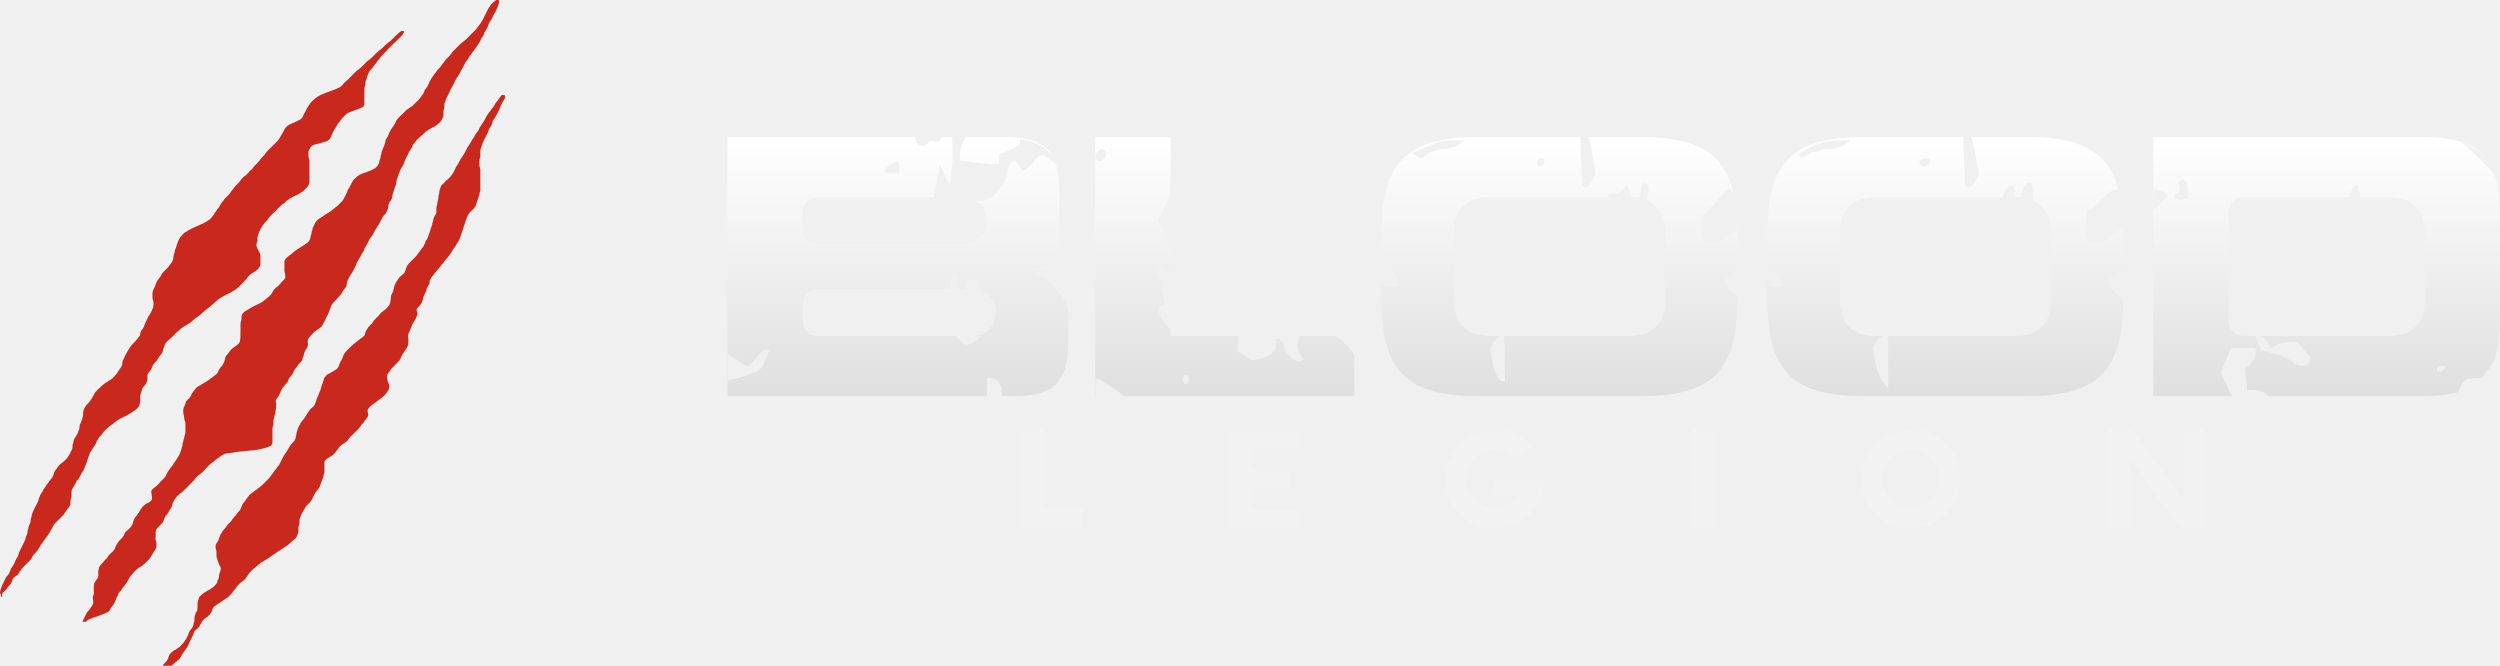
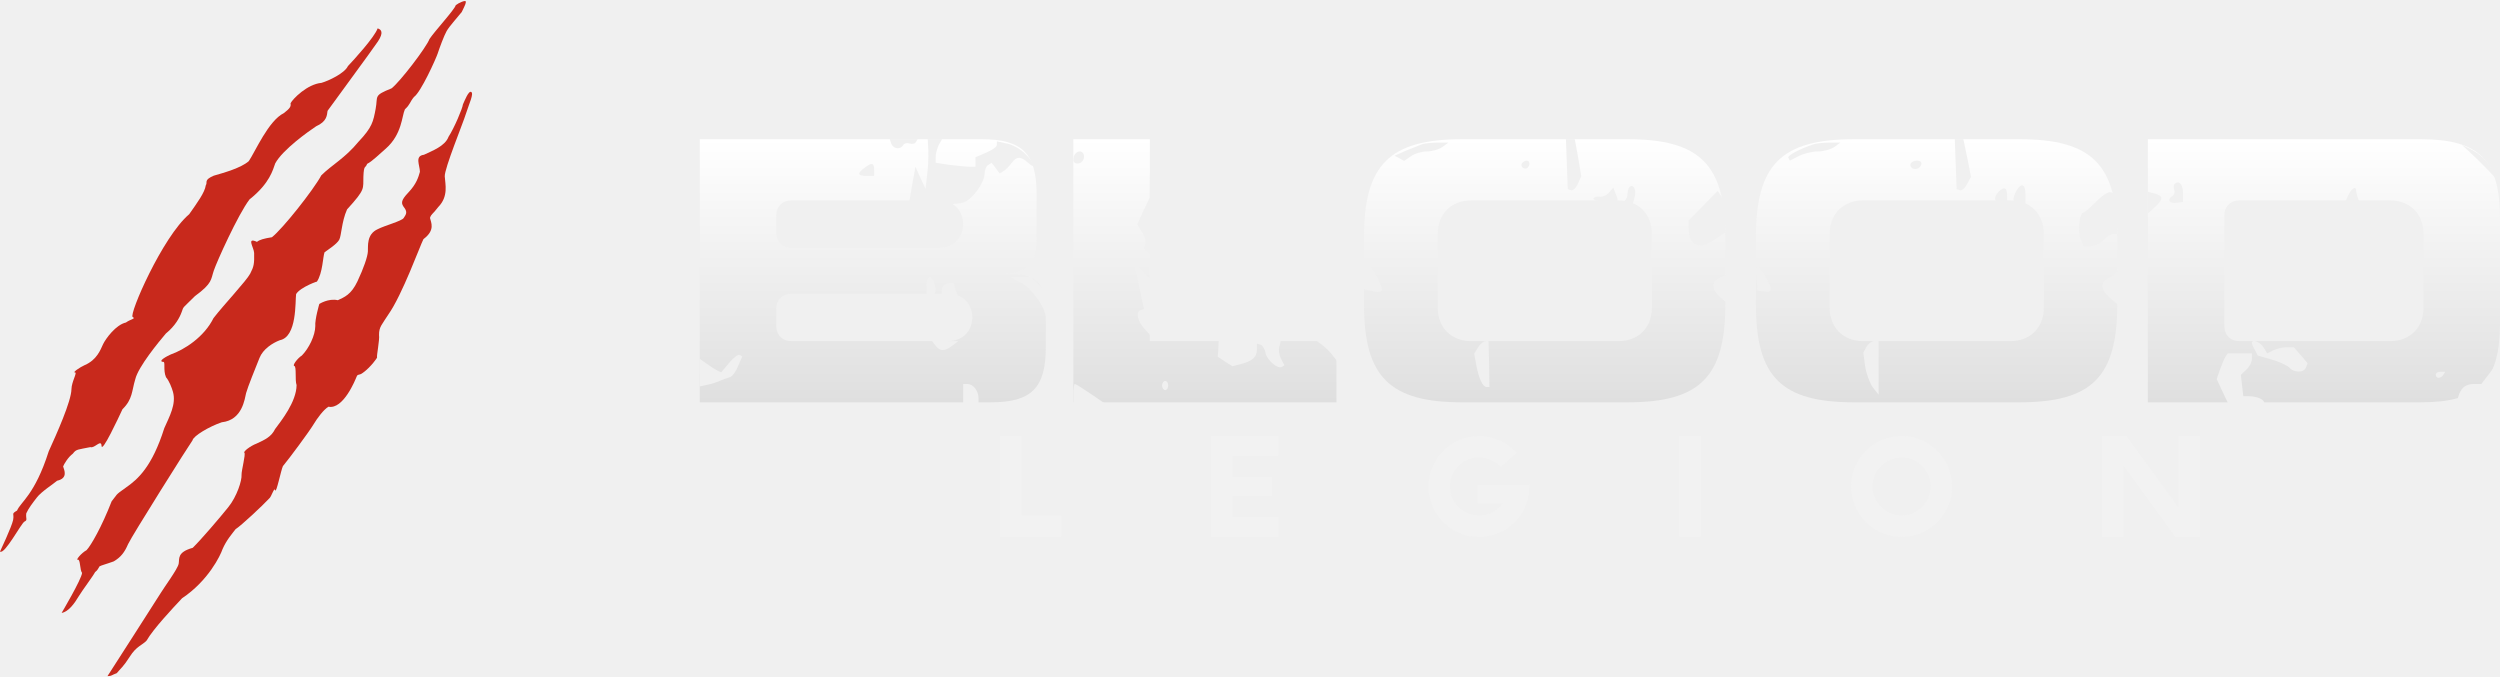
- <svg xmlns="http://www.w3.org/2000/svg" viewBox="0 0 829.91 221" role="img" aria-labelledby="bl-title">
-   <g transform="translate(-47.68 -21.04) scale(0.25692)">
+ <svg xmlns="http://www.w3.org/2000/svg" viewBox="0 0 817.12 221" role="img" aria-labelledby="bl-title">
+   <g transform="translate(-54.08 -21.04) scale(0.25692)">
    <g fill="#c8291c">
-       <path d="M703.8 122L700.7 124.5L697.8 127.1L695.2 129.7L692.6 132.3L690 134.9L686.5 137.5L683.5 140L681 142.6L678 145.2L674.6 147.8L671.9 150.4L669.3 153L666.8 155.5L663.8 158.1L660.4 160.7L657.7 163.3L655.1 165.9L652.6 168.5L649.6 171L646.1 173.6L643.5 176.2L640.9 178.8L638.4 181.4L635.8 184L633.1 186.5L630.1 189.1L628.1 191.7L625.2 194.3L619.7 196.9L613.1 199.4L606.1 202L599.6 204.6L595.3 207.2L591.9 209.8L589.1 212.4L586.7 214.9L585 217.5L583.2 220.1L581.8 222.7L580.5 225.3L579 227.9L577.7 230.4L576.7 233L574.6 235.6L569.7 238.2L564 240.8L558.4 243.4L555.5 245.9L553.4 248.5L552.1 251.1L550.8 253.7L549.2 256.3L547.6 258.9L546.3 261.4L544.1 264L541.5 266.6L538.9 269.2L536.3 271.8L533.7 274.4L531.1 276.9L528.9 279.5L527.2 282.1L524.7 284.7L522.2 287.3L520.5 289.9L518.2 292.4L515.6 295L513.1 297.6L511.4 300.2L508.3 302.8L506.2 305.4L503.7 307.9L500.2 310.5L497.6 313.1L495.9 315.7L493.7 318.3L491.1 320.9L488.6 323.4L486.9 326L484.7 328.6L483 331.2L480.8 333.8L478.2 336.4L475.7 338.9L474 341.5L471.8 344.1L470.1 346.7L468.8 349.3L466.6 351.9L464.9 354.4L463.1 357L461.6 359.6L459.5 362.2L457.2 364.8L453.7 367.3L449.3 369.9L443.7 372.5L437.9 375.1L432.2 377.7L427.7 380.3L423.7 382.8L421.1 385.4L418.8 388L417.2 390.6L415.9 393.2L414.9 395.8L414 398.3L413.3 400.9L412.3 403.5L411.4 406.1L411 408.7L410.1 411.3L409.7 413.8L409.4 416.4L408.5 419L407.1 421.6L404.9 424.2L403.2 426.8L400.7 429.3L398.1 431.9L395.6 434.5L393.9 437.1L392.6 439.7L390.4 442.3L388.8 444.8L387.5 447.4L386.5 450L385.5 452.6L384.2 455.2L383 457.8L382.6 460.3L382.6 462.9L382.6 465.5L382.7 468.1L383.6 470.7L383.9 473.3L383.9 475.8L383.6 478.4L382.6 481L381.6 483.6L380.3 486.2L378.7 488.8L377.1 491.3L375.9 493.9L374.6 496.5L373.3 499.1L372.3 501.7L371.4 504.3L369.9 506.8L367.9 509.4L366.9 512L366.7 514.6L365.1 517.2L363 519.7L360.9 522.3L358.4 524.9L355.9 527.5L353.8 530.1L352.2 532.7L350.7 535.2L349.2 537.8L347.8 540.4L346.6 543L345.3 545.6L344 548.2L343.6 550.7L343.5 553.3L342.2 555.9L340.4 558.5L338.7 561.1L337.1 563.7L335.1 566.2L332.7 568.8L330 571.4L326 574L321.9 576.6L318.5 579.2L315.7 581.7L312.9 584.3L310.3 586.9L308 589.5L306.7 592.1L305.3 594.7L303.8 597.2L302.1 599.8L300 602.4L297.5 605L295.7 607.6L294.3 610.2L293.4 612.7L292.9 615.3L293 617.9L292.5 620.5L291.8 623.1L290.9 625.7L289.9 628.2L288.7 630.8L288.3 633.4L288 636L287 638.6L286.1 641.2L284.8 643.7L283.2 646.3L281.6 648.9L280.6 651.5L280.2 654.1L279.3 656.7L279.3 659.2L278.9 661.8L277.7 664.4L276.4 667L275 669.6L273.5 672.1L271.5 674.7L268.8 677.3L265.7 679.9L262.4 682.5L260.4 685.1L258.7 687.6L256.6 690.2L255.4 692.8L254.5 695.4L253.6 698L251.7 700.6L249.5 703.1L247.9 705.7L245.8 708.3L244.1 710.9L242.2 713.5L240.9 716.1L239.3 718.6L237.7 721.2L236.7 723.8L235.7 726.4L235 729L233.8 731.6L232.5 734.1L231.2 736.7L229.9 739.3L228.6 741.9L227.6 744.5L226.7 747.1L226.3 749.6L225.4 752.2L225.1 754.8L224.7 757.4L223.5 760L222.5 762.6L222.1 765.1L221.2 767.7L221.1 770.3L220.2 772.9L219 775.5L218.5 778.1L217.6 780.6L216.3 783.2L215 785.8L213.7 788.4L212.4 791L211.2 793.6L209.9 796.1L209.5 798.7L208.3 801.3L206.7 803.9L205.4 806.5L204.4 809.1L203.1 811.6L201.4 814.2L199.6 816.8L198.9 819.4L197.6 822L196.2 824.6L193.9 827.1L192.4 829.7L191.3 832.3L189.9 834.9L188.7 837.5L187.7 840L186.6 842.6L186 845.2L185.6 847.8L186.6 850.4L187 853L188.6 853L188.2 850.4L188.9 847.8L192.1 845.2L194.2 842.6L196.1 840L198.5 837.5L200.3 834.9L201.3 832.3L202.1 829.7L204.8 827.1L208.5 824.6L210.3 822L211.9 819.4L213.7 816.8L216 814.2L218.6 811.6L221.2 809.1L223.8 806.5L226 803.9L227.3 801.3L229 798.7L231.5 796.1L233.7 793.6L235.4 791L237 788.4L238.3 785.8L240.5 783.2L242.2 780.6L244.1 778.1L245.8 775.5L247.9 772.9L249.3 770.3L250.9 767.7L252.5 765.1L253.8 762.6L255.1 760L257.3 757.4L259.9 754.8L262.5 752.2L265.1 749.6L267.6 747.1L269.3 744.5L271.2 741.9L272.9 739.3L275.1 736.7L276.4 734.1L276.7 731.6L276.7 729L277.1 726.4L278 723.8L278 721.2L278 718.6L278.1 716.1L279 713.5L280.6 710.9L282.2 708.3L283.5 705.7L284.8 703.1L287 700.6L288.6 698L289.9 695.4L291.3 692.8L293.1 690.2L294.4 687.6L295.2 685.1L296.4 682.5L297.4 679.9L298.3 677.3L299 674.7L300 672.1L300.9 669.6L301.7 667L303.5 664.4L305.1 661.8L306.8 659.2L308.6 656.7L309.9 654.1L310.7 651.5L312.5 648.9L314.2 646.3L316.7 643.7L318.4 641.2L320.6 638.6L323.2 636L326.2 633.4L329.7 630.8L333.2 628.2L336.3 625.7L340.3 623.1L345.7 620.5L350.6 617.9L355.1 615.3L359.1 612.7L362.2 610.2L364.6 607.6L365.9 605L366.5 602.4L366.9 599.8L366.8 597.2L366.6 594.7L367 592.1L367.9 589.5L368.6 586.9L369.1 584.3L370.9 581.7L373.2 579.2L374.8 576.6L375.8 574L376.1 571.4L375.9 568.8L376.1 566.2L377.4 563.7L379.5 561.1L381.3 558.5L382.2 555.9L383.4 553.3L385.4 550.7L387.8 548.2L389.6 545.6L391.2 543L393.2 540.4L395.2 537.8L396 535.2L396.5 532.7L397.7 530.1L398.4 527.5L399.9 524.9L402.4 522.3L405.3 519.7L408.1 517.2L410.6 514.6L413 512L416.2 509.4L419 506.8L422.3 504.3L426.7 501.7L431.1 499.1L434.1 496.5L437 493.9L440.8 491.3L444.1 488.8L446.8 486.2L449.9 483.6L453.2 481L456.4 478.4L459.6 475.8L462.4 473.3L465.2 470.7L468.5 468.1L472.7 465.5L477.5 462.9L482.8 460.3L487.1 457.8L490.9 455.2L494.1 452.6L496.6 450L499.1 447.4L501.8 444.8L504 442.3L505.9 439.7L508.4 437.1L512 434.5L516.1 431.9L519.2 429.3L521 426.8L522 424.2L522.1 421.6L522.1 419L522.1 416.4L522.1 413.8L522.1 411.3L521.1 408.7L519.8 406.1L518.5 403.5L517.3 400.9L516.9 398.3L517.3 395.8L518.2 393.2L518.2 390.6L518.3 388L519.2 385.4L519.9 382.8L521.1 380.3L522.4 377.7L523.8 375.1L525.6 372.5L527.3 369.9L529.9 367.3L532.1 364.8L533.8 362.2L536.3 359.6L538.9 357L542 354.4L544.1 351.9L546.6 349.3L549.6 346.7L553.1 344.1L555.7 341.5L559.3 338.9L563.5 336.4L569.2 333.8L573.8 331.2L577.6 328.6L580.2 326L582.8 323.4L584.4 320.9L585.3 318.3L585.4 315.7L585.4 313.1L585.4 310.5L585.4 307.9L585.4 305.4L585.4 302.8L585.4 300.2L585.4 297.6L585.4 295L585.4 292.4L585.4 289.9L585 287.3L584.2 284.7L584.1 282.1L584.1 279.5L584.4 276.9L585.7 274.4L587.1 271.8L590.2 269.2L600.3 266.6L608.6 264L611.6 261.4L613.1 258.9L614.3 256.3L615.5 253.7L616.7 251.1L618 248.5L619.9 245.9L621.2 243.4L622.9 240.8L625.1 238.2L626.8 235.6L629.3 233L631.9 230.4L634.9 227.9L641.3 225.3L648.9 222.7L654.6 220.1L656.4 217.5L656.4 214.9L656.4 212.4L656.4 209.8L656.4 207.2L656.4 204.6L656.4 202L656.4 199.4L656.4 196.9L656.8 194.3L657.7 191.7L657.7 189.1L658.1 186.5L659 184L659.9 181.4L660.7 178.8L661.9 176.2L663.2 173.6L665.5 171L667.7 168.5L669.4 165.9L671.6 163.3L673.3 160.7L675.7 158.1L677.5 155.5L679.7 153L682.3 150.4L684.8 147.8L687.1 145.2L689.7 142.6L692.3 140L694.9 137.5L697.8 134.9L700.3 132.3L702.9 129.7L705.5 127.1L707.1 124.5L708 122Z" />
-       <path d="M826.5 81.9L823.4 84.5L820.5 87.1L818.8 89.7L816.9 92.3L815.6 94.8L814.3 97.4L813 100L811.7 102.6L810.4 105.2L809.1 107.8L807.5 110.3L805.9 112.9L803.7 115.5L802 118.1L799.8 120.7L797.2 123.2L794.6 125.8L792 128.4L789.5 131L786.8 133.6L783.4 136.2L780.4 138.7L777.8 141.3L775.2 143.9L772.7 146.5L770.1 149.1L768.4 151.7L766.2 154.2L763.6 156.8L761.1 159.4L759.4 162L757.2 164.6L755.5 167.2L753.3 169.7L750.8 172.3L749.1 174.9L746.9 177.5L745.2 180.1L743.3 182.7L741.7 185.2L740.4 187.8L739.4 190.4L738.1 193L736.4 195.6L734.3 198.2L733.6 200.7L732.3 203.3L730.1 205.9L728.4 208.5L726.2 211.1L723.6 213.7L721 216.2L718.4 218.8L714.5 221.4L710.7 224L708.1 226.6L705.5 229.2L702.9 231.7L700.3 234.3L698.1 236.9L696.8 239.5L695.5 242.1L693.9 244.7L692.2 247.2L690.4 249.8L689 252.4L687.8 255L687 257.6L685.2 260.2L683.9 262.7L683.5 265.3L682.6 267.9L681.9 270.5L680.7 273.1L679.7 275.6L678.7 278.2L678.3 280.8L677.5 283.4L677.1 286L676.2 288.6L675.6 291.1L674.8 293.7L673.2 296.3L670.8 298.9L666 301.5L659.6 304.1L652.5 306.6L647.8 309.2L644.9 311.8L642.3 314.4L640.6 317L639.3 319.6L638 322.1L636.7 324.7L634.9 327.3L634.1 329.9L632.9 332.5L631.6 335.1L630.3 337.6L628.9 340.2L626.7 342.8L624.1 345.4L621.5 348L618 350.6L615 353.1L611.5 355.7L607.3 358.3L603.2 360.9L599.3 363.5L595.8 366.1L593.5 368.6L592.2 371.2L590.9 373.8L589.6 376.4L589.2 379L588.3 381.6L587.9 384.1L587 386.7L586.6 389.3L585.7 391.9L584 394.5L580.5 397.1L576.7 399.6L572.5 402.2L568.6 404.8L565.1 407.4L562.1 410L558.6 412.6L555.7 415.1L553.5 417.7L553.1 420.3L553.1 422.9L553.1 425.5L553.1 428.1L553 430.6L553.3 433.2L554 435.8L554.2 438.4L554.2 441L552.4 443.5L549.6 446.1L547.5 448.7L545.1 451.3L541.8 453.9L539.2 456.5L537.8 459L536.4 461.6L534.1 464.2L531 466.8L527.8 469.4L524.5 472L520 474.5L514.2 477.1L509.5 479.7L505.4 482.3L501 484.9L498.8 487.5L497.7 490L497.6 492.6L497.5 495.2L496.6 497.8L496.3 500.4L496.3 503L496.3 505.5L496.3 508.1L496.3 510.7L496.2 513.3L496.2 515.9L496.1 518.5L495.9 521L495.4 523.6L493.6 526.2L490.5 528.8L486.7 531.4L483.8 534L481.8 536.5L480 539.1L477.7 541.7L476.5 544.3L476.1 546.9L475.2 549.5L474 552L472.3 554.6L470.1 557.2L468.4 559.8L467.3 562.4L465.5 565L462.4 567.5L458.9 570.1L455.5 572.7L451.5 575.3L447.3 577.9L442.7 580.5L439 583L437.1 585.6L435 588.2L433.2 590.8L432.3 593.4L430.6 595.9L427.7 598.5L425.7 601.1L425.1 603.7L424 606.3L422.8 608.9L422.3 611.4L422.3 614L422.6 616.6L423.1 619.2L423.6 621.8L423.9 624.4L424.9 626.9L425.2 629.5L425.2 632.1L425.2 634.7L425.2 637.3L425.2 639.9L424.9 642.4L424 645L423.6 647.6L422.7 650.2L422.3 652.8L421.4 655.4L421.3 657.9L420.4 660.5L419.7 663.1L418.8 665.7L417.8 668.3L416.5 670.9L414.9 673.4L413.3 676L411.4 678.6L409.7 681.2L408.1 683.8L405.9 686.4L404.2 688.9L402.4 691.5L401 694.1L399.7 696.7L398 699.3L395.4 701.9L392.8 704.4L390.6 707L388.1 709.6L384.7 712.2L381.7 714.8L380.9 717.4L381.4 719.9L381.7 722.5L382 725.1L381.8 727.7L379.2 730.3L374.2 732.9L371 735.4L368.8 738L366.9 740.6L365.5 743.2L363.6 745.8L361.9 748.4L359.8 750.9L358.6 753.5L357.6 756.1L357 758.7L355.6 761.3L353.7 763.8L351 766.4L347.9 769L346.4 771.6L345.3 774.2L343.4 776.8L340.9 779.3L338.5 781.9L337 784.5L335.2 787.1L334.5 789.7L333.2 792.3L330.9 794.8L328.1 797.4L325.5 800L324.1 802.6L321.4 805.2L319.3 807.8L317 810.3L314.8 812.9L313.4 815.5L312.9 818.1L312.5 820.7L312.6 823.3L312.7 825.8L312 828.4L310.3 831L308.6 833.6L307 836.2L306.8 838.8L306.7 841.3L306.8 843.9L306.8 846.5L306.9 849.1L306 851.7L305.4 854.3L305.8 856.8L306 859.4L305.9 862L304.6 864.6L302.7 867.2L301 869.8L298.7 872.3L297 874.9L295.8 877.5L294.5 880.1L293.2 882.7L292.3 885.3L296.1 885.3L299.6 882.7L305.8 880.1L313.5 877.5L320.2 874.9L325.7 872.3L327.8 869.8L328.9 867.2L331.1 864.6L332.9 862L334.2 859.4L335.2 856.8L336.2 854.3L337.5 851.7L338.4 849.1L340.3 846.5L342.6 843.9L344.2 841.3L346.4 838.8L348.1 836.2L350 833.6L351.3 831L352.9 828.4L354.6 825.8L356.8 823.3L359.1 820.7L361.6 818.1L365 815.5L369.3 812.9L372.3 810.3L374.9 807.8L377.5 805.2L379.7 802.6L381.3 800L382.9 797.4L384.3 794.8L386.1 792.3L387.4 789.7L387.8 787.1L387.8 784.5L387.4 781.9L386.6 779.3L386.6 776.8L386.7 774.2L386.7 771.6L386.8 769L387.3 766.4L389.3 763.8L391.7 761.3L394.3 758.7L396.5 756.1L397.2 753.5L398.4 750.9L399.8 748.4L401.9 745.8L403.6 743.2L404.9 740.6L406.8 738L408.1 735.4L408.5 732.9L409.4 730.3L411 727.7L412.7 725.1L414.9 722.5L417.9 719.9L421.3 717.4L423.9 714.8L426.5 712.2L429.1 709.6L431.7 707L434.3 704.4L436.8 701.9L438.5 699.3L441.1 696.7L444.6 694.1L447.5 691.5L450.1 688.9L452.4 686.4L454.9 683.8L457.6 681.2L461.1 678.6L464.3 676L467.8 673.4L471.3 670.9L475.7 668.3L492.6 665.7L517.8 663.1L528.9 660.5L535.8 657.9L537.4 655.4L537.6 652.8L537.6 650.2L537.6 647.6L537.6 645L537.6 642.4L537.6 639.9L537.6 637.3L537.7 634.7L538.5 632.1L538.9 629.5L538.9 626.9L538.9 624.4L539.8 621.8L540.2 619.2L541.1 616.6L541.5 614L541.8 611.4L542.4 608.9L542.3 606.3L542.6 603.7L541.9 601.1L542 598.5L543.9 595.9L545.8 593.4L547 590.8L548.1 588.2L549.3 585.6L550.8 583L552.9 580.5L555.2 577.9L557.3 575.3L558.2 572.7L559.5 570.1L561.8 567.5L563.7 565L564.8 562.4L566 559.8L568.1 557.2L570 554.6L571.9 552L574.5 549.5L576.2 546.9L576.8 544.3L577.8 541.7L578.4 539.1L579.2 536.5L580.5 534L582.2 531.4L583.3 528.8L583.5 526.2L583.1 523.6L583.4 521L584.6 518.5L586.7 515.9L589.2 513.3L591.9 510.7L595.3 508.1L599.2 505.5L601.7 503L602.9 500.4L604.5 497.8L605.9 495.2L606.9 492.6L608.3 490L609.7 487.5L610.6 484.9L611.6 482.3L612.7 479.7L613.5 477.1L614.9 474.5L617.3 472L619.7 469.4L621.9 466.8L624.4 464.2L626.6 461.6L628.1 459L629.6 456.5L631.7 453.9L633.4 451.3L633.7 448.7L634.2 446.1L635 443.5L636.4 441L637.7 438.4L639.4 435.8L641.1 433.2L642.5 430.6L643.8 428.1L645.1 425.5L646.1 422.9L647.1 420.3L648.7 417.7L650.3 415.1L651.6 412.6L652.9 410L654.8 407.4L656.1 404.8L656.8 402.2L658.6 399.6L660 397.1L661.3 394.5L662.6 391.9L664.2 389.3L666.4 386.7L667.7 384.1L669 381.6L670.6 379L672.2 376.4L673.6 373.8L675.4 371.2L676.8 368.6L678.1 366.1L679.4 363.5L681 360.9L683.5 358.3L685.1 355.7L686.1 353.1L687.1 350.6L687.4 348L687.8 345.4L689.1 342.8L690.9 340.2L692.2 337.6L692.6 335.1L693 332.5L693.9 329.9L694.8 327.3L695.5 324.7L696.5 322.1L697.4 319.6L697.8 317L698.1 314.4L699 311.8L700 309.2L700.7 306.6L701.9 304.1L702.9 301.5L704.2 298.9L705.8 296.3L707.1 293.7L708.1 291.1L709.1 288.6L710.4 286L711.7 283.4L712.9 280.8L714.2 278.2L715.8 275.6L717.4 273.1L718.4 270.5L719.8 267.9L722.2 265.3L724 262.7L727 260.2L729.5 257.6L732.6 255L735.3 252.4L738.8 249.8L743.3 247.2L748.1 244.7L751.6 242.1L754.5 239.5L756.2 236.9L757.5 234.3L758.4 231.7L758.5 229.2L758.5 226.6L758.8 224L759.7 221.4L759.7 218.8L759.8 216.2L760.7 213.7L761.4 211.1L762.6 208.5L763.9 205.9L765.2 203.3L766.5 200.7L767.5 198.2L768.8 195.6L770.4 193L771.7 190.4L773 187.8L774.3 185.2L775.6 182.7L777.5 180.1L779.1 177.5L780.4 174.9L781.7 172.3L783.3 169.7L784.6 167.2L785.9 164.6L787.2 162L789.4 159.4L791.1 156.8L792.4 154.2L794.6 151.7L796.3 149.1L798.4 146.5L800.1 143.9L802 141.3L803.7 138.7L805.3 136.2L806.6 133.6L807.9 131L809.8 128.4L811 125.8L811.8 123.2L813.6 120.7L815 118.1L816.2 115.5L816.9 112.9L818.2 110.3L820.1 107.8L821.4 105.2L822.7 102.6L824 100L825.6 97.4L826.9 94.8L827.9 92.3L829.1 89.7L829.9 87.1L830.7 84.5L829.9 81.9Z" />
-       <path d="M833.9 204.6L831.8 207.2L829.9 209.8L828.1 212.4L826 214.9L824.6 217.5L823 220.1L820.8 222.7L819.1 225.3L816.9 227.9L815.3 230.4L813.7 233L812.4 235.6L811 238.2L809.2 240.8L807.5 243.4L805.9 245.9L804.6 248.5L803.3 251.1L801.1 253.7L799.5 256.3L798.1 258.9L796.3 261.4L794.9 264L793.3 266.6L791.7 269.2L789.8 271.8L788.5 274.4L787.2 276.9L785.9 279.5L784.3 282.1L782.6 284.7L780.8 287.3L779.4 289.9L778.1 292.4L776.5 295L774.9 297.6L773.6 300.2L772.4 302.8L771 305.4L769.2 307.9L767.4 310.5L764.6 313.1L761.5 315.7L759.3 318.3L756.3 320.9L754.9 323.4L754.2 326L753.3 328.6L753.2 331.2L752.4 333.8L752 336.4L751.9 338.9L751.1 341.5L750.7 344.1L750.3 346.7L749.5 349.3L749.4 351.9L749.4 354.4L749.4 357L748.1 359.6L746.5 362.2L745.6 364.8L745.2 367.3L744.3 369.9L743.9 372.5L743 375.1L742 377.7L741.3 380.3L740.4 382.8L739.4 385.4L738.7 388L737.4 390.6L735.6 393.2L734.8 395.8L733.6 398.3L732.3 400.9L730.1 403.5L728.4 406.1L726.2 408.7L724.5 411.3L722.3 413.8L719.7 416.4L717.1 419L714.5 421.6L712.3 424.2L710.9 426.8L710 429.3L709.2 431.9L708.1 434.5L705.2 437.1L702.2 439.7L700.2 442.3L698.6 444.8L696.9 447.4L695.7 450L694.9 452.6L694.2 455.2L693.7 457.8L692.6 460.3L691.2 462.9L690.6 465.5L690.5 468.1L690.1 470.7L689.6 473.3L688.6 475.8L686.8 478.4L684.3 481L680.9 483.6L677.6 486.2L675.6 488.8L673.3 491.3L670.6 493.9L668.4 496.5L666.7 499.1L664.2 501.7L661.7 504.3L660.1 506.8L658.5 509.4L657.5 512L657 514.6L654.6 517.2L651.1 519.7L647.7 522.3L644.5 524.9L641.2 527.5L638.5 530.1L635.9 532.7L633.3 535.2L631.2 537.8L629.5 540.4L628.6 543L627.7 545.6L626.1 548.2L624.8 550.7L623.8 553.3L622.9 555.9L620.9 558.5L617 561.1L612.4 563.7L607.9 566.2L605.7 568.8L604 571.4L603.5 574L602.5 576.6L601.3 579.2L600.8 581.7L600 584.3L599.2 586.9L598 589.5L597 592.1L596 594.7L594.8 597.2L594.1 599.8L593.1 602.4L592.2 605L590.1 607.6L586.8 610.2L585 612.7L583.2 615.3L581.5 617.9L579.9 620.5L578.3 623.1L576 625.7L574.1 628.2L572.8 630.8L571.5 633.4L570.3 636L569.5 638.6L568.7 641.2L568.5 643.7L567.7 646.3L567.3 648.9L566 651.5L563.4 654.1L561.2 656.7L559.6 659.2L558 661.8L556.6 664.4L554.8 667L553.1 669.6L551.5 672.1L550.2 674.7L548.9 677.3L547.6 679.9L546.3 682.5L544.1 685.1L542.4 687.6L540.2 690.2L538.5 692.8L536.4 695.4L534.7 698L532.4 700.6L529.9 703.1L527.3 705.7L524.7 708.3L521.7 710.9L518.2 713.5L514.7 716.1L511.4 718.6L508 721.2L506.2 723.8L504.1 726.4L502.4 729L500.2 731.6L498.5 734.1L497.6 736.7L496.6 739.3L494.9 741.9L492.5 744.5L490.7 747.1L488.5 749.6L486.3 752.2L484.6 754.8L482.1 757.4L479.6 760L477.9 762.6L475.7 765.1L473.5 767.7L471.9 770.3L470.3 772.9L469.3 775.5L468.4 778.1L467.5 780.6L465.7 783.2L464.3 785.8L464.1 788.4L464.4 791L465.2 793.6L465.3 796.1L465.3 798.7L465.3 801.3L466.2 803.9L466.9 806.5L467.9 809.1L468.8 811.6L470.2 814.2L471 816.8L470.3 819.4L469.5 822L468.7 824.6L468.5 827.1L467.9 829.7L466.5 832.3L466.2 834.9L464 837.5L461.6 840L458.1 842.6L453.5 845.2L449.3 847.8L446 850.4L443.2 853L442.3 855.5L441.4 858.1L440.9 860.7L440.8 863.3L440.8 865.9L440.7 868.5L440.3 871L438.6 873.6L437.8 876.2L436.9 878.8L436.9 881.4L436.8 884L435.9 886.5L435.5 889.1L434.6 891.7L432.9 894.3L430.8 896.9L429.5 899.5L428.8 902L427.5 904.6L426.2 907.2L424.4 909.8L422.6 912.4L420.2 915L417.9 917.5L414.2 920.1L409.8 922.7L406.6 925.3L404.5 927.9L403.4 930.5L402.7 933L401.2 935.6L398.7 938.2L396.5 940.8L396.1 942.1L407.4 942.1L408.5 940.8L411.5 938.2L414.8 935.6L417.6 933L419.3 930.5L420.7 927.9L422.4 925.3L424.2 922.7L426.1 920.1L427.8 917.5L429.1 915L430.1 912.4L431.4 909.8L432.7 907.2L434 904.6L435.2 902L435.9 899.5L437.3 896.9L440.4 894.3L443 891.7L444.3 889.1L445.9 886.5L447.2 884L449.8 881.4L453.6 878.8L456.3 876.2L458.4 873.6L459.6 871L460.3 868.5L461.9 865.9L465.6 863.3L469.6 860.7L473.2 858.1L477.2 855.5L480.8 853L483.3 850.4L485.7 847.8L487.3 845.2L489.8 842.6L491.5 840L493.7 837.5L496.3 834.9L499.8 832.3L502.7 829.7L504.4 827.1L506.2 824.6L508 822L510.5 819.4L513.1 816.8L516.6 814.2L519.5 811.6L522.5 809.1L526.9 806.5L531.1 803.9L535 801.3L538.6 798.7L542.5 796.1L546.3 793.6L550.2 791L554.1 788.4L557.9 785.8L560.9 783.2L563.5 780.6L566.9 778.1L568.9 775.5L569.9 772.9L570.8 770.3L571.2 767.7L571.2 765.1L571.2 762.6L572.1 760L572.5 757.4L572.5 754.8L572.8 752.2L573.8 749.6L574.7 747.1L576 744.5L577.6 741.9L579.2 739.3L580.6 736.7L582.8 734.1L585.4 731.6L587.6 729L589 726.4L590.2 723.8L591.5 721.2L593.1 718.6L594.8 716.1L597 713.5L598.6 710.9L599.6 708.3L600.5 705.7L601.3 703.1L602.5 700.6L603.4 698L603.8 695.4L604.7 692.8L604.8 690.2L604.8 687.6L604.8 685.1L604.8 682.5L604.8 679.9L605.2 677.3L607.8 674.7L612.2 672.1L616 669.6L618.6 667L620.3 664.4L622.5 661.8L624.2 659.2L627.1 656.7L630.9 654.1L634.4 651.5L636.1 648.9L638.3 646.3L640.9 643.7L643.5 641.2L646.1 638.6L648.7 636L650.9 633.4L652.6 630.8L655.1 628.2L656.7 625.7L658.7 623.1L660.6 620.5L661.5 617.9L660.9 615.3L660.4 612.7L661.2 610.2L663.5 607.6L666.4 605L669.9 602.4L673.5 599.8L677 597.2L680.3 594.7L683 592.1L684.9 589.5L687.1 586.9L688.1 584.3L688.7 581.7L688.4 579.2L687.4 576.6L686.4 574L685.8 571.4L685.5 568.8L686 566.2L687.6 563.7L689.3 561.1L691.2 558.5L693.6 555.9L696.2 553.3L698.7 550.7L701.1 548.2L702.9 545.6L703.9 543L705.3 540.4L707 537.8L708.7 535.2L710.4 532.7L711.9 530.1L712.9 527.5L713.1 524.9L713.3 522.3L713.2 519.7L712.9 517.2L712.9 514.6L713.8 512L715.1 509.4L716 506.8L717.1 504.3L718.2 501.7L719.4 499.1L721.1 496.5L722.6 493.9L723.6 491.3L724.9 488.8L725.1 486.2L724 483.6L724.1 481L726.3 478.4L728.6 475.8L730.3 473.3L731.5 470.7L732.1 468.1L732.7 465.5L733.8 462.9L735.2 460.3L736.3 457.8L736.9 455.2L737.9 452.6L739.7 450L740.7 447.4L740.6 444.8L742 442.3L743.4 439.7L745.5 437.1L747.7 434.5L749.5 431.9L752 429.3L754.2 426.8L755.9 424.2L758.4 421.6L760.1 419L762.3 416.4L764.6 413.8L766.3 411.3L768.4 408.7L769.8 406.1L771.4 403.5L773.6 400.9L774.9 398.3L776.5 395.8L778.1 393.2L779.4 390.6L780.4 388L781.3 385.4L782.1 382.8L783 380.3L783.9 377.7L784.6 375.1L785.6 372.5L786.5 369.9L787.2 367.3L788.2 364.8L789.1 362.2L790.4 359.6L792.1 357L794.6 354.4L797.2 351.9L799.4 349.3L800.7 346.7L801.4 344.1L802.4 341.5L803.3 338.9L804 336.4L804.9 333.8L805.3 331.2L806.2 328.6L806.2 326L806.2 323.4L806.2 320.9L806.2 318.3L806.2 315.7L806.2 313.1L806.2 310.5L806.2 307.9L806.2 305.4L806.2 302.8L806.2 300.2L805.3 297.6L805 295L805 292.4L805 289.9L805.3 287.3L806.2 284.7L806.2 282.1L806.2 279.5L806.2 276.9L806.6 274.4L807.5 271.8L808.5 269.2L809.2 266.6L810.4 264L811.7 261.4L813 258.9L814.3 256.3L815.6 253.7L816.6 251.1L817.6 248.5L819.2 245.9L820.8 243.4L821.7 240.8L822.2 238.2L824 235.6L825.6 233L827.2 230.4L828.5 227.9L829.8 225.3L831.1 222.7L832.1 220.1L833.1 217.5L834.3 214.9L835.9 212.4L837.5 209.8L838.4 207.2L837.6 204.6Z" />
+       <path d="M241.7 745.4C245.9 743.4 243.1 741.9 243.9 735.0C246.7 728.7 251.6 722.3 257.3 714.9C262.9 707.4 279.4 696.9 283.1 693.5C297.4 690.2 292.2 680.0 290.8 675.3C291.9 672.3 297.2 663.4 303.3 658.9C307.5 653.1 309.7 654.0 325.5 650.7C330.8 652.7 339.3 640.0 339.7 649.2C340.2 658.4 361.0 614.0 366.3 602.5C379.4 589.7 378.0 579.3 382.6 564.3C386.4 548.4 412.5 516.8 421.5 506.2C433.5 496.4 439.1 485.9 441.7 478.6C444.3 471.2 442.2 474.9 458.6 458.5C481.1 442.1 478.6 437.4 482.5 426.1C486.3 414.8 513.0 355.4 527.9 335.6C554.0 314.9 557.7 297.6 560.6 289.8C570.0 272.3 603.4 248.7 612.6 242.6C626.7 236.3 626.4 228.2 627.2 222.9C631.3 217.0 683.6 146.1 691.3 134.6C698.9 123.1 695.6 119.4 690.9 118.0C687.1 129.1 660.6 158.1 653.1 166.0C649.0 175.0 628.8 184.6 619.5 187.3C601.6 188.9 583.1 207.4 580.1 213.3C580.9 217.3 579.5 219.7 571.6 225.8C552.1 235.3 535.2 274.8 527.0 286.9C517.3 295.4 496.1 301.5 482.4 305.4C469.2 311.1 475.0 313.7 472.3 317.6C471.0 326.9 461.4 339.8 451.2 354.4C417.2 383.1 374.1 482.4 379.3 485.2C383.8 487.5 376.6 487.8 370.7 492.2C357.9 495.0 345.0 512.7 341.6 519.8C338.3 527.0 333.7 539.7 318.4 546.3C312.2 549.0 302.2 556.0 305.8 555.7C309.3 555.4 301.5 567.6 301.4 577.0C301.1 592.6 282.6 633.8 272.5 656.0C254.8 711.6 236.5 720.7 232.2 731.4C224.3 736.1 228.8 734.6 227.2 743.3C225.5 751.9 210.5 783.6 210.5 783.6C216.5 787.8 237.6 747.3 241.7 745.4" />
+       <path d="M310.5 840.7C315.6 832.3 328.9 814.8 331.4 809.8C335.2 806.8 335.1 805.3 337.1 802.4C340.1 800.8 345.2 799.7 355.1 796.1C364.5 790.7 369.2 784.0 373.4 774.2C377.7 764.4 451.2 647.7 455.4 642.1C456.5 636.4 476.9 624.4 492.6 619.1C519.0 616.3 521.8 589.0 523.6 581.9C525.5 574.7 536.0 548.7 540.6 537.3C545.1 525.9 557.3 518.2 566.5 514.7C588.6 510.4 585.9 465.2 587.2 456.0C592.7 446.9 617.2 438.5 613.5 440.4C621.1 429.5 621.3 407.7 623.4 402.8C628.9 398.8 638.8 392.5 642.0 387.0C645.0 381.4 644.9 364.4 652.0 348.3C676.0 322.0 672.2 322.3 672.8 306.5C673.4 290.8 675.4 296.5 677.5 290.4C684.4 286.9 692.8 278.2 701.6 270.7C722.1 252.4 721.7 229.2 725.6 221.0C732.7 214.3 731.4 212.3 737.1 205.3C745.9 199.3 765.0 156.9 767.3 150.0C769.6 143.0 775.3 127.4 778.7 121.4C782.1 115.4 791.8 104.8 797.9 97.2C802.4 88.1 803.5 85.5 803.0 83.7C802.5 81.9 794.1 85.4 790.3 88.5C789.1 93.8 763.5 121.5 756.9 131.5C752.7 142.5 719.2 186.2 708.6 194.3C685.2 203.7 691.5 203.8 688.4 220.3C685.3 236.7 684.1 243.7 666.5 262.3C649.4 283.1 633.0 291.4 619.3 304.9C609.1 323.8 569.9 373.2 556.4 383.7C546.5 385.3 540.7 386.8 537.4 389.6C523.6 383.2 533.5 396.7 533.8 403.7C534.1 417.6 533.5 420.9 528.8 430.0C524.0 439.2 495.2 469.6 482.1 486.6C470.0 511.0 444.8 526.8 427.8 532.8C422.8 535.0 410.7 541.5 418.0 542.3C421.4 541.3 417.7 552.7 421.7 561.8C425.7 566.4 429.1 575.3 430.5 580.3C435.0 596.1 425.9 612.0 419.5 626.6C403.9 675.9 385.8 691.6 370.9 702.0C355.9 712.5 360.1 710.5 352.5 719.7C339.9 752.1 326.3 775.8 320.6 781.8C313.8 785.5 306.2 794.9 309.6 794.0C312.8 793.0 312.0 807.4 314.9 810.7C314.4 818.6 288.9 861.6 288.9 861.6C297.5 860.4 305.6 849.1 310.5 840.7" />
+       <path d="M359.0 938.3C363.9 932.3 367.2 930.5 375.6 917.3C383.8 904.0 392.0 902.4 397.0 896.8C405.6 881.9 429.6 856.3 442.1 843.0C475.5 820.7 490.9 788.6 493.6 780.5C498.6 769.0 505.6 761.1 510.2 755.1C517.1 750.8 545.2 724.5 552.8 716.2C555.9 714.2 559.2 701.0 560.6 705.6C561.9 710.2 568.1 679.6 570.4 674.9C578.5 665.2 604.1 630.6 609.1 622.2C614.1 613.8 622.3 602.9 628.3 599.3C647.3 603.2 662.6 565.0 664.2 561.0C665.8 557.1 667.0 560.2 672.5 555.9C681.6 549.4 691.0 536.8 690.2 536.3C689.3 535.8 693.7 513.4 692.7 508.1C692.5 497.7 696.7 494.5 704.4 482.2C722.2 457.2 745.1 393.8 749.2 386.1C764.6 374.6 758.8 365.0 757.5 359.1C759.4 353.6 760.6 355.1 768.0 345.3C781.3 331.7 776.9 316.3 776.3 306.3C775.8 296.3 799.6 238.6 803.4 226.1C807.3 213.8 813.5 201.1 810.0 198.9C806.7 196.8 801.6 209.9 799.4 214.8C799.1 219.2 788.4 244.8 781.1 255.9C776.7 268.0 759.7 274.0 749.8 278.8C737.8 280.3 744.6 291.9 744.7 300.5C742.8 307.3 740.2 316.1 730.0 326.8C719.8 337.5 720.7 340.8 725.1 346.5C729.4 352.4 726.4 355.5 724.0 359.3C721.6 363.1 699.5 369.0 691.1 373.4C676.6 379.9 678.9 395.1 678.5 401.9C678.1 408.6 673.2 422.9 665.2 439.9C657.1 457.0 648.3 460.0 640.3 463.8C628.2 461.1 616.7 468.6 616.7 468.6C616.7 468.6 610.9 488.4 611.6 496.8C611.5 508.6 603.6 524.9 594.6 534.1C589.0 537.6 582.0 547.0 584.9 547.5C588.0 548.1 585.5 565.6 587.8 571.8C587.6 593.3 568.0 617.5 560.4 627.8C555.8 637.3 547.9 641.2 536.9 646.2C529.2 649.1 519.5 656.4 521.4 657.9C523.3 659.6 517.5 680.9 517.8 686.0C518.3 693.2 512.0 713.3 501.0 727.0C490.1 740.6 466.4 768.3 455.7 778.8C435.5 784.5 439.0 792.5 437.8 799.1C436.6 805.7 418.8 829.8 414.9 836.4C410.9 843.0 347.2 942.1 347.2 942.1C353.0 942.0 352.6 940.5 359.0 938.3" />
    </g>
  </g>
-   <g transform="translate(206.21 10)">
+   <g transform="translate(193.42 10)">
    <defs>
      <linearGradient id="steel" gradientUnits="userSpaceOnUse" x1="0" y1="35.5" x2="0" y2="121.5">
        <stop offset="0" stop-color="#ffffff" />
        <stop offset="1" stop-color="#dfdfdf" />
      </linearGradient>
      <mask id="grunge" maskUnits="userSpaceOnUse" x="15.3" y="15.4" width="628.4" height="170.1">
        <rect x="15.3" y="15.4" width="628.4" height="170.1" fill="#fff" />
        <g fill="#000">
          <path d="M97.9 37C98.6 38.7 100.9 39 101.8 37.4C102.2 36.8 103.1 36.6 103.9 36.9C104.6 37.2 105.6 37 105.9 36.5L106.5 35.5L101.9 35.5L97.4 35.5L97.9 37Z" />
          <path d="M110 39.2C110.1 41.3 109.9 45 109.6 47.3L109.1 51.7L107.4 48.1L105.8 44.5L104.7 50.5L103.7 56.4L111.4 56.7C115.5 56.9 120 56.7 121.4 56.2C124.3 55.3 128.4 49.8 128.4 46.7C128.4 45.6 128.9 44.3 129.6 43.9L130.7 43.2L132 44.9L133.3 46.7L134.6 45.9C135.3 45.5 136.5 44.3 137.2 43.3C138.8 41.1 140.2 41 142.6 43.2C145.5 45.8 144.7 43.1 141.6 40.2C140.1 38.7 137.4 37.2 135.6 36.9L132.4 36.2L132.4 37.4C132.4 38 130.8 39.1 128.9 39.9L125.4 41.4L125.4 42.9L125.4 44.5L123.5 44.5C122.5 44.5 119.6 44.2 117 43.9L112.4 43.2L112.4 41.3C112.4 40.2 112.9 38.5 113.4 37.4L114.5 35.5L112.1 35.5L109.8 35.5L110 39.2Z" />
          <path d="M318.7 43.7L319 51.8L320.1 52.2C320.7 52.4 321.7 51.4 322.3 50.1L323.4 47.6L322.4 41.5L321.3 35.5L319.9 35.5L318.4 35.5L318.7 43.7Z" />
          <path d="M445.8 43.7L446.1 51.8L447.2 52.2C447.8 52.4 448.8 51.5 449.5 50.2L450.8 47.8L449.6 41.7L448.3 35.5L446.9 35.5L445.5 35.5L445.8 43.7Z" />
          <path d="M271.5 37.1C270.7 37.4 268.3 38.4 266.2 39.2L262.4 40.9L263.9 41.7L265.5 42.6L267.7 41.1C268.9 40.2 271.3 39.5 273 39.5C274.7 39.5 277 38.8 278.1 38L280 36.6L276.5 36.6C274.6 36.6 272.3 36.9 271.5 37.1Z" />
          <path d="M399.5 37.1C394.7 38.7 390.6 40.9 391.1 41.6L391.6 42.5L394.5 41C396.1 40.2 398.9 39.5 400.8 39.5C402.6 39.5 405.1 38.8 406.2 38L408.1 36.6L404.6 36.6C402.6 36.6 400.3 36.9 399.5 37.1Z" />
          <path d="M613.8 39.7C615.2 41 617.9 43.6 619.7 45.5L623 49L621.7 46.5C619.8 42.8 617.5 40.5 614.2 38.8L611.2 37.3L613.8 39.7Z" />
          <path d="M158.1 40.2C157.7 40.5 157.4 41.4 157.4 42.2C157.4 43.9 160 43.9 160.7 42.1C161.5 40 159.6 38.6 158.1 40.2Z" />
          <path d="M304 43.4C303.4 44.5 304.9 45.7 305.9 44.8C306.8 43.9 306.6 42.5 305.6 42.5C305 42.5 304.4 42.9 304 43.4Z" />
          <path d="M431.1 43.4C430.8 43.9 431 44.6 431.6 45C432.8 45.7 434.6 44.8 434.6 43.4C434.6 42.2 431.9 42.2 431.1 43.4Z" />
          <path d="M89.1 44.9C86.6 46.7 86.9 47.5 89.8 47.5L92.3 47.5L92.3 45.5C92.3 43.2 91.5 43 89.1 44.9Z" />
          <path d="M182.4 49L182.4 54.5L180.3 58.9L178.3 63.3L179.8 65.8C180.7 67.1 181.2 68.9 180.9 69.7L180.3 71.2L181.9 72.5L183.4 73.7L183.4 58.6C183.4 50.3 183.2 43.5 182.9 43.5C182.6 43.5 182.4 46 182.4 49Z" />
          <path d="M517.4 50.1C517 50.4 517 51.3 517.2 52C517.5 52.7 517.3 53.6 516.7 54C514.8 55.1 515.5 56.6 517.9 56.3L520.1 56L520.1 53.1C520.1 50.3 518.7 48.8 517.4 50.1Z" />
          <path d="M339.2 51.1C338.8 51.5 338.5 52.6 338.5 53.6C338.5 54.5 337.9 55.6 337.3 55.8L336 56.3L338.1 56.4L340.3 56.5L340.9 54.3C341.5 52 340.4 50 339.2 51.1Z" />
          <path d="M465.6 52.4C464.1 55.3 464.4 56.5 466.6 56.5L468.6 56.5L468.6 53.5C468.6 50.1 467.2 49.6 465.6 52.4Z" />
          <path d="M332.5 52.9C331.8 53.8 330.4 54.4 329.5 54.3C328.6 54.1 327.6 54.4 327.4 54.9C327.2 55.3 328.9 55.9 331.3 56.1C335.6 56.5 335.9 56.3 334.6 53.2L333.9 51.3L332.5 52.9Z" />
          <path d="M459.8 52.7C458 54.5 458.4 56.5 460.6 56.5L462.6 56.5L462.6 54C462.6 51.3 461.7 50.8 459.8 52.7Z" />
          <path d="M574 54L572.9 56.5L575.4 56.5L577.9 56.5L577.3 54.9C577 54 576.7 52.9 576.7 52.4C576.7 50.6 575.2 51.5 574 54Z" />
          <path d="M363.2 57.3L358.5 62.1L358.5 64.4C358.5 70.4 361.8 71.9 367.2 68.2L370.5 66L370.5 60.9C370.5 58.2 369.9 55.1 369.2 54.2L368 52.4L363.2 57.3Z" />
          <path d="M491.6 56C489.7 57.9 487.9 59.5 487.5 59.5C486.3 59.5 485.6 65.5 486.6 68L487.6 70.5L489.9 70.5C491.2 70.5 493.1 69.6 494.1 68.5C495.1 67.4 496.5 66.5 497.3 66.5L498.6 66.5L498.6 61.7C498.6 51.8 497.1 50.6 491.6 56Z" />
          <path d="M508.6 56.3L508.6 59.8L511.1 57.5C513.8 55 513.7 54 510.6 53.2L508.6 52.7L508.6 56.3Z" />
          <path d="M252.4 79.9L252.4 84.5L255 85.1C256.4 85.5 257.9 85.5 258.2 85.1C258.9 84.4 255.6 77.9 253.7 76.3L252.4 75.3L252.4 79.9Z" />
          <path d="M177.8 78.5C178.1 79.9 178.9 83.2 179.4 86L180.5 91L179.5 91.3C177.7 91.9 178.3 95 180.7 97.5L182.9 100L183.2 91L183.5 82.1L180.4 79.1L177.3 76L177.8 78.5Z" />
          <path d="M380.7 80.7L381 85L383.3 85.3C386 85.7 386.1 84.6 383.4 80.1C380.7 75.5 380.3 75.6 380.7 80.7Z" />
          <path d="M498.6 78.5C498.6 79.1 497.5 80.1 496.1 80.7C492.8 82.2 492.9 84.5 496.6 87.7L499.6 90.3L499.6 83.9C499.6 80.4 499.4 77.5 499.1 77.5C498.8 77.5 498.6 78 498.6 78.5Z" />
          <path d="M368.8 80.7C365.8 82.1 365.9 84.6 369 87.3L371.5 89.5L371.5 84.5C371.5 81.7 371.4 79.5 371.3 79.6C371.1 79.6 370 80.1 368.8 80.7Z" />
          <path d="M109.4 83.5L109.4 86.5L110.9 86.5C112.5 86.5 112.8 84.8 111.8 82.1C110.8 79.5 109.4 80.3 109.4 83.5Z" />
          <path d="M140.3 82.4C143.9 84.3 148.4 90.7 148.4 93.9C148.4 95 148.6 95.6 148.9 95.3C149.2 95.1 149.1 92.6 148.7 90L148.1 85.1L145.8 82.8L143.5 80.5L140.2 80.5L136.9 80.6L140.3 82.4Z" />
          <path d="M115.1 83.2C114.7 83.5 114.4 84.4 114.4 85.2L114.4 86.5L117 86.5L119.6 86.5L119 84.9C118.7 84 118.4 83.1 118.4 82.9C118.4 82.2 115.8 82.4 115.1 83.2Z" />
          <path d="M112.4 103C113.9 104.9 115.3 104.9 117.8 103L119.8 101.5L115.5 101.5L111.2 101.5L112.4 103Z" />
          <path d="M204.8 104L204.6 106.6L207 108.2L209.4 109.7L212.1 109C215.8 108.1 217.4 106.7 217.4 104.3L217.4 102.3L218.7 102.7C219.3 103 220 104.1 220.2 105.3C220.6 107.6 224.2 110.8 225.6 109.9L226.4 109.4L225.3 107.3C224.7 106.2 224.4 104.4 224.7 103.4L225.2 101.5L215.1 101.5L204.9 101.5L204.8 104Z" />
          <path d="M238.8 102.8C239.8 103.5 241.5 105.2 242.5 106.6L244.4 109L244.4 105.2L244.4 101.5L240.7 101.5L237 101.5L238.8 102.8Z" />
          <path d="M289.7 103.5L288.4 105.6L289.1 109.3C289.9 113.7 291.2 116.5 292.5 116.5L293.4 116.5L293.3 109L293.1 101.5L292.1 101.5C291.5 101.5 290.4 102.4 289.7 103.5Z" />
          <path d="M416.6 103.4L415.6 105.3L416.2 109.7C416.6 112.2 417.7 115.2 418.7 116.6L420.6 119L420.6 110.2L420.6 101.5L419.1 101.5C418.3 101.5 417.2 102.4 416.6 103.4Z" />
          <path d="M542.6 102.1C542.6 102.4 543 103.4 543.6 104.4L544.5 106.2L549 107.5C551.5 108.2 554.1 109.4 554.8 110.1C556.3 111.9 559.6 111.9 560.3 110.1L560.8 108.7L558.6 106.1L556.3 103.5L553.9 103.5C552.5 103.5 550.6 104 549.6 104.5L547.6 105.5L546.4 103.5C545.2 101.7 542.6 100.7 542.6 102.1Z" />
          <path d="M44.9 108.6L42.3 111.7L41 111.1C40.4 110.8 38.8 109.8 37.6 108.9L35.3 107.3L35.3 111.8L35.3 116.3L37.6 115.8C38.8 115.6 40.7 115 41.8 114.5C42.9 114 44.4 113.5 45.1 113.3C45.9 113.1 47.1 111.5 47.8 109.7L49.2 106.5L48.3 106C47.9 105.7 46.3 106.9 44.9 108.6Z" />
          <path d="M533.9 106.7C533.5 107.4 532.7 109.3 532.1 111L531.1 113.9L533.1 118.2L535.1 122.4L540.9 122.5C544 122.5 546.6 122.1 546.6 121.6C546.6 120.5 544.1 119.5 541.6 119.5L539.8 119.5L539.4 116L539 112.5L540.8 110.8C541.8 109.9 542.6 108.4 542.6 107.3L542.6 105.5L538.7 105.5L534.7 105.5L533.9 106.7Z" />
          <path d="M619.9 112.5L617.6 115.5L615.4 115.5C612.7 115.5 611.3 116.5 610.4 118.7L609.8 120.5L611.1 120.5C613.4 120.5 619 116.1 621 112.7C623.4 108.7 622.8 108.5 619.9 112.5Z" />
          <path d="M602.7 112.5C602.7 113 603.1 113.5 603.6 113.5C604.2 113.5 604.9 113 605.2 112.5L605.8 111.5L604.3 111.5C603.4 111.5 602.7 111.9 602.7 112.5Z" />
          <path d="M186.4 116C186.4 116.8 186.9 117.5 187.4 117.5C188 117.5 188.4 116.8 188.4 116C188.4 115.2 188 114.5 187.4 114.5C186.9 114.5 186.4 115.2 186.4 116Z" />
          <path d="M121.4 119L121.4 122.5L123.9 122.5L126.4 122.5L126.4 120.2C126.4 117.7 124.7 115.5 122.7 115.5L121.4 115.5L121.4 119Z" />
          <path d="M157.4 119L157.4 122.5L163 122.5L168.6 122.5L163.5 119C160.7 117.1 158.2 115.5 157.9 115.5C157.6 115.5 157.4 117.1 157.4 119Z" />
        </g>
      </mask>
    </defs>
    <g id="wordmark" mask="url(#grunge)">
      <g id="blood" fill="url(#steel)" fill-rule="evenodd">
        <path data-glyph="B" d="M35.3 35.5L127.4 35.5C140.7 35.5 145.4 40.2 145.4 53.5L145.4 67.5C145.4 76.4 142.3 79.5 133.4 79.5L136.4 79.5C145.3 79.5 148.4 82.6 148.4 91.5L148.4 103.5C148.4 116.8 143.7 121.5 130.4 121.5L35.3 121.5ZM65.3 55.5L113.4 55.5C118.2 55.5 121.4 58.7 121.4 63.5L121.4 63C121.4 67.8 118.2 71 113.4 71L65.3 71C62.3 71 60.3 69 60.3 66L60.3 60.5C60.3 57.5 62.3 55.5 65.3 55.5ZM65.3 86L116.4 86C121.2 86 124.4 89.2 124.4 94L124.4 93.5C124.4 98.3 121.2 101.5 116.4 101.5L65.3 101.5C62.3 101.5 60.3 99.5 60.3 96.5L60.3 91C60.3 88 62.3 86 65.3 86Z" />
        <path data-glyph="L" d="M157.4 35.5L182.4 35.5L182.4 101.5L243.4 101.5L243.4 121.5L157.4 121.5Z" />
        <path data-glyph="O" d="M284.5 35.5L338.5 35.5C362.2 35.5 370.5 43.8 370.5 67.5L370.5 89.5C370.5 113.2 362.2 121.5 338.5 121.5L284.5 121.5C260.8 121.5 252.4 113.2 252.4 89.5L252.4 67.5C252.4 43.8 260.8 35.5 284.5 35.5ZM287.5 55.5L335.5 55.5C342.1 55.5 346.5 59.9 346.5 66.5L346.5 90.5C346.5 97.1 342.1 101.5 335.5 101.5L287.5 101.5C280.9 101.5 276.5 97.1 276.5 90.5L276.5 66.5C276.5 59.9 280.9 55.5 287.5 55.5Z" />
        <path data-glyph="O" d="M412.6 35.5L466.6 35.5C490.3 35.5 498.6 43.8 498.6 67.5L498.6 89.5C498.6 113.2 490.3 121.5 466.6 121.5L412.6 121.5C388.8 121.5 380.5 113.2 380.5 89.5L380.5 67.5C380.5 43.8 388.8 35.5 412.6 35.5ZM415.6 55.5L463.6 55.5C470.2 55.5 474.6 59.9 474.6 66.5L474.6 90.5C474.6 97.1 470.2 101.5 463.6 101.5L415.6 101.5C409 101.5 404.6 97.1 404.6 90.5L404.6 66.5C404.6 59.9 409 55.5 415.6 55.5Z" />
        <path data-glyph="D" d="M508.6 35.5L597.7 35.5C616.9 35.5 623.7 42.3 623.7 61.5L623.7 95.5C623.7 114.7 616.9 121.5 597.7 121.5L508.6 121.5L508.6 35.5ZM538.6 55.5L587.7 55.5C594.3 55.5 598.7 59.9 598.7 66.5L598.7 90.5C598.7 97.1 594.3 101.5 587.7 101.5L538.6 101.5C535.6 101.5 533.6 99.5 533.6 96.5L533.6 60.5C533.6 57.5 535.6 55.5 538.6 55.5Z" />
      </g>
      <g id="legion" fill="#f2f2f2" fill-rule="evenodd">
        <path data-glyph="L" d="M133.4 132.5L140.4 132.5L140.4 158.5L153.4 158.5L153.4 165.5L133.4 165.5Z" />
        <path data-glyph="E" d="M202.4 132.5L224.4 132.5L224.4 139L209.4 139L209.4 159L224.4 159L224.4 165.5L202.4 165.5ZM209.4 146L222.4 146L222.4 152L209.4 152Z" />
        <path data-glyph="G" d="M302.3 138L301.3 137L300.4 136.2L299.3 135.4L298.2 134.7L297 134.1L295.8 133.6L294.6 133.2L293.3 132.8L292 132.6L290.7 132.5L289.4 132.5L288.1 132.6L286.8 132.8L285.6 133.1L284.3 133.5L283.1 134L281.9 134.6L280.8 135.3L279.8 136.1L278.8 136.9L277.9 137.8L277 138.8L276.2 139.9L275.6 141L275 142.2L274.5 143.4L274.1 144.6L273.8 145.9L273.6 147.2L273.5 148.5L273.5 149.8L273.6 151.1L273.9 152.4L274.2 153.7L274.6 154.9L275.1 156.1L275.7 157.3L276.4 158.4L277.2 159.4L278.1 160.4L279 161.3L280 162.1L281.1 162.9L282.2 163.6L283.4 164.1L284.6 164.6L285.9 165L287.2 165.3L288.4 165.4L289.8 165.5L291.1 165.5L292.4 165.3L293.6 165.1L294.9 164.8L296.1 164.3L297.3 163.8L298.5 163.2L299.6 162.4L300.6 161.6L301.6 160.8L302.5 159.8L303.3 158.8L304 157.7L304.7 156.6L305.2 155.4L305.7 154.1L306 152.9L306.3 151.6L306.4 150.3L306.5 149L306.5 148.5L289.5 148.5L289.5 154.5L297.7 154.5L297.7 154.5L297.3 155L296.9 155.5L296.4 156L295.9 156.4L295.4 156.8L294.8 157.2L294.2 157.5L293.6 157.8L293 158L292.3 158.2L291.7 158.3L291 158.4L290.4 158.5L289.7 158.5L289 158.4L288.4 158.4L287.7 158.2L287.1 158L286.4 157.8L285.8 157.5L285.2 157.2L284.7 156.9L284.1 156.5L283.6 156L283.1 155.6L282.7 155.1L282.3 154.5L281.9 154L281.6 153.4L281.3 152.8L281 152.2L280.8 151.5L280.7 150.9L280.6 150.2L280.5 149.5L280.5 148.9L280.5 148.2L280.6 147.5L280.7 146.9L280.9 146.2L281.1 145.6L281.4 145L281.7 144.4L282 143.8L282.4 143.3L282.8 142.8L283.3 142.3L283.8 141.8L284.3 141.4L284.9 141L285.4 140.7L286 140.4L286.7 140.1L287.3 139.9L287.9 139.7L288.6 139.6L289.3 139.5L289.9 139.5L290.6 139.5L291.3 139.6L291.9 139.7L292.6 139.9L293.2 140.1L293.8 140.3L294.4 140.6L295 140.9L295.6 141.3L296.1 141.7L296.6 142.2L297.1 142.6Z" />
        <path data-glyph="I" d="M355.5 132.5L362.5 132.5L362.5 165.5L355.5 165.5Z" />
        <path data-glyph="O" d="M444.6 149C444.6 158.1 437.2 165.5 428.1 165.5C419 165.5 411.6 158.1 411.6 149C411.6 139.9 419 132.5 428.1 132.5C437.2 132.5 444.6 139.9 444.6 149ZM437.6 149C437.6 143.8 433.3 139.5 428.1 139.5C422.9 139.5 418.6 143.8 418.6 149C418.6 154.2 422.9 158.5 428.1 158.5C433.3 158.5 437.6 154.2 437.6 149Z" />
        <path data-glyph="N" d="M493.6 132.5L501.6 132.5L518.6 155.9L518.6 132.5L525.6 132.5L525.6 165.5L517.6 165.5L500.6 142.1L500.6 165.5L493.6 165.5Z" />
      </g>
    </g>
  </g>
</svg>
